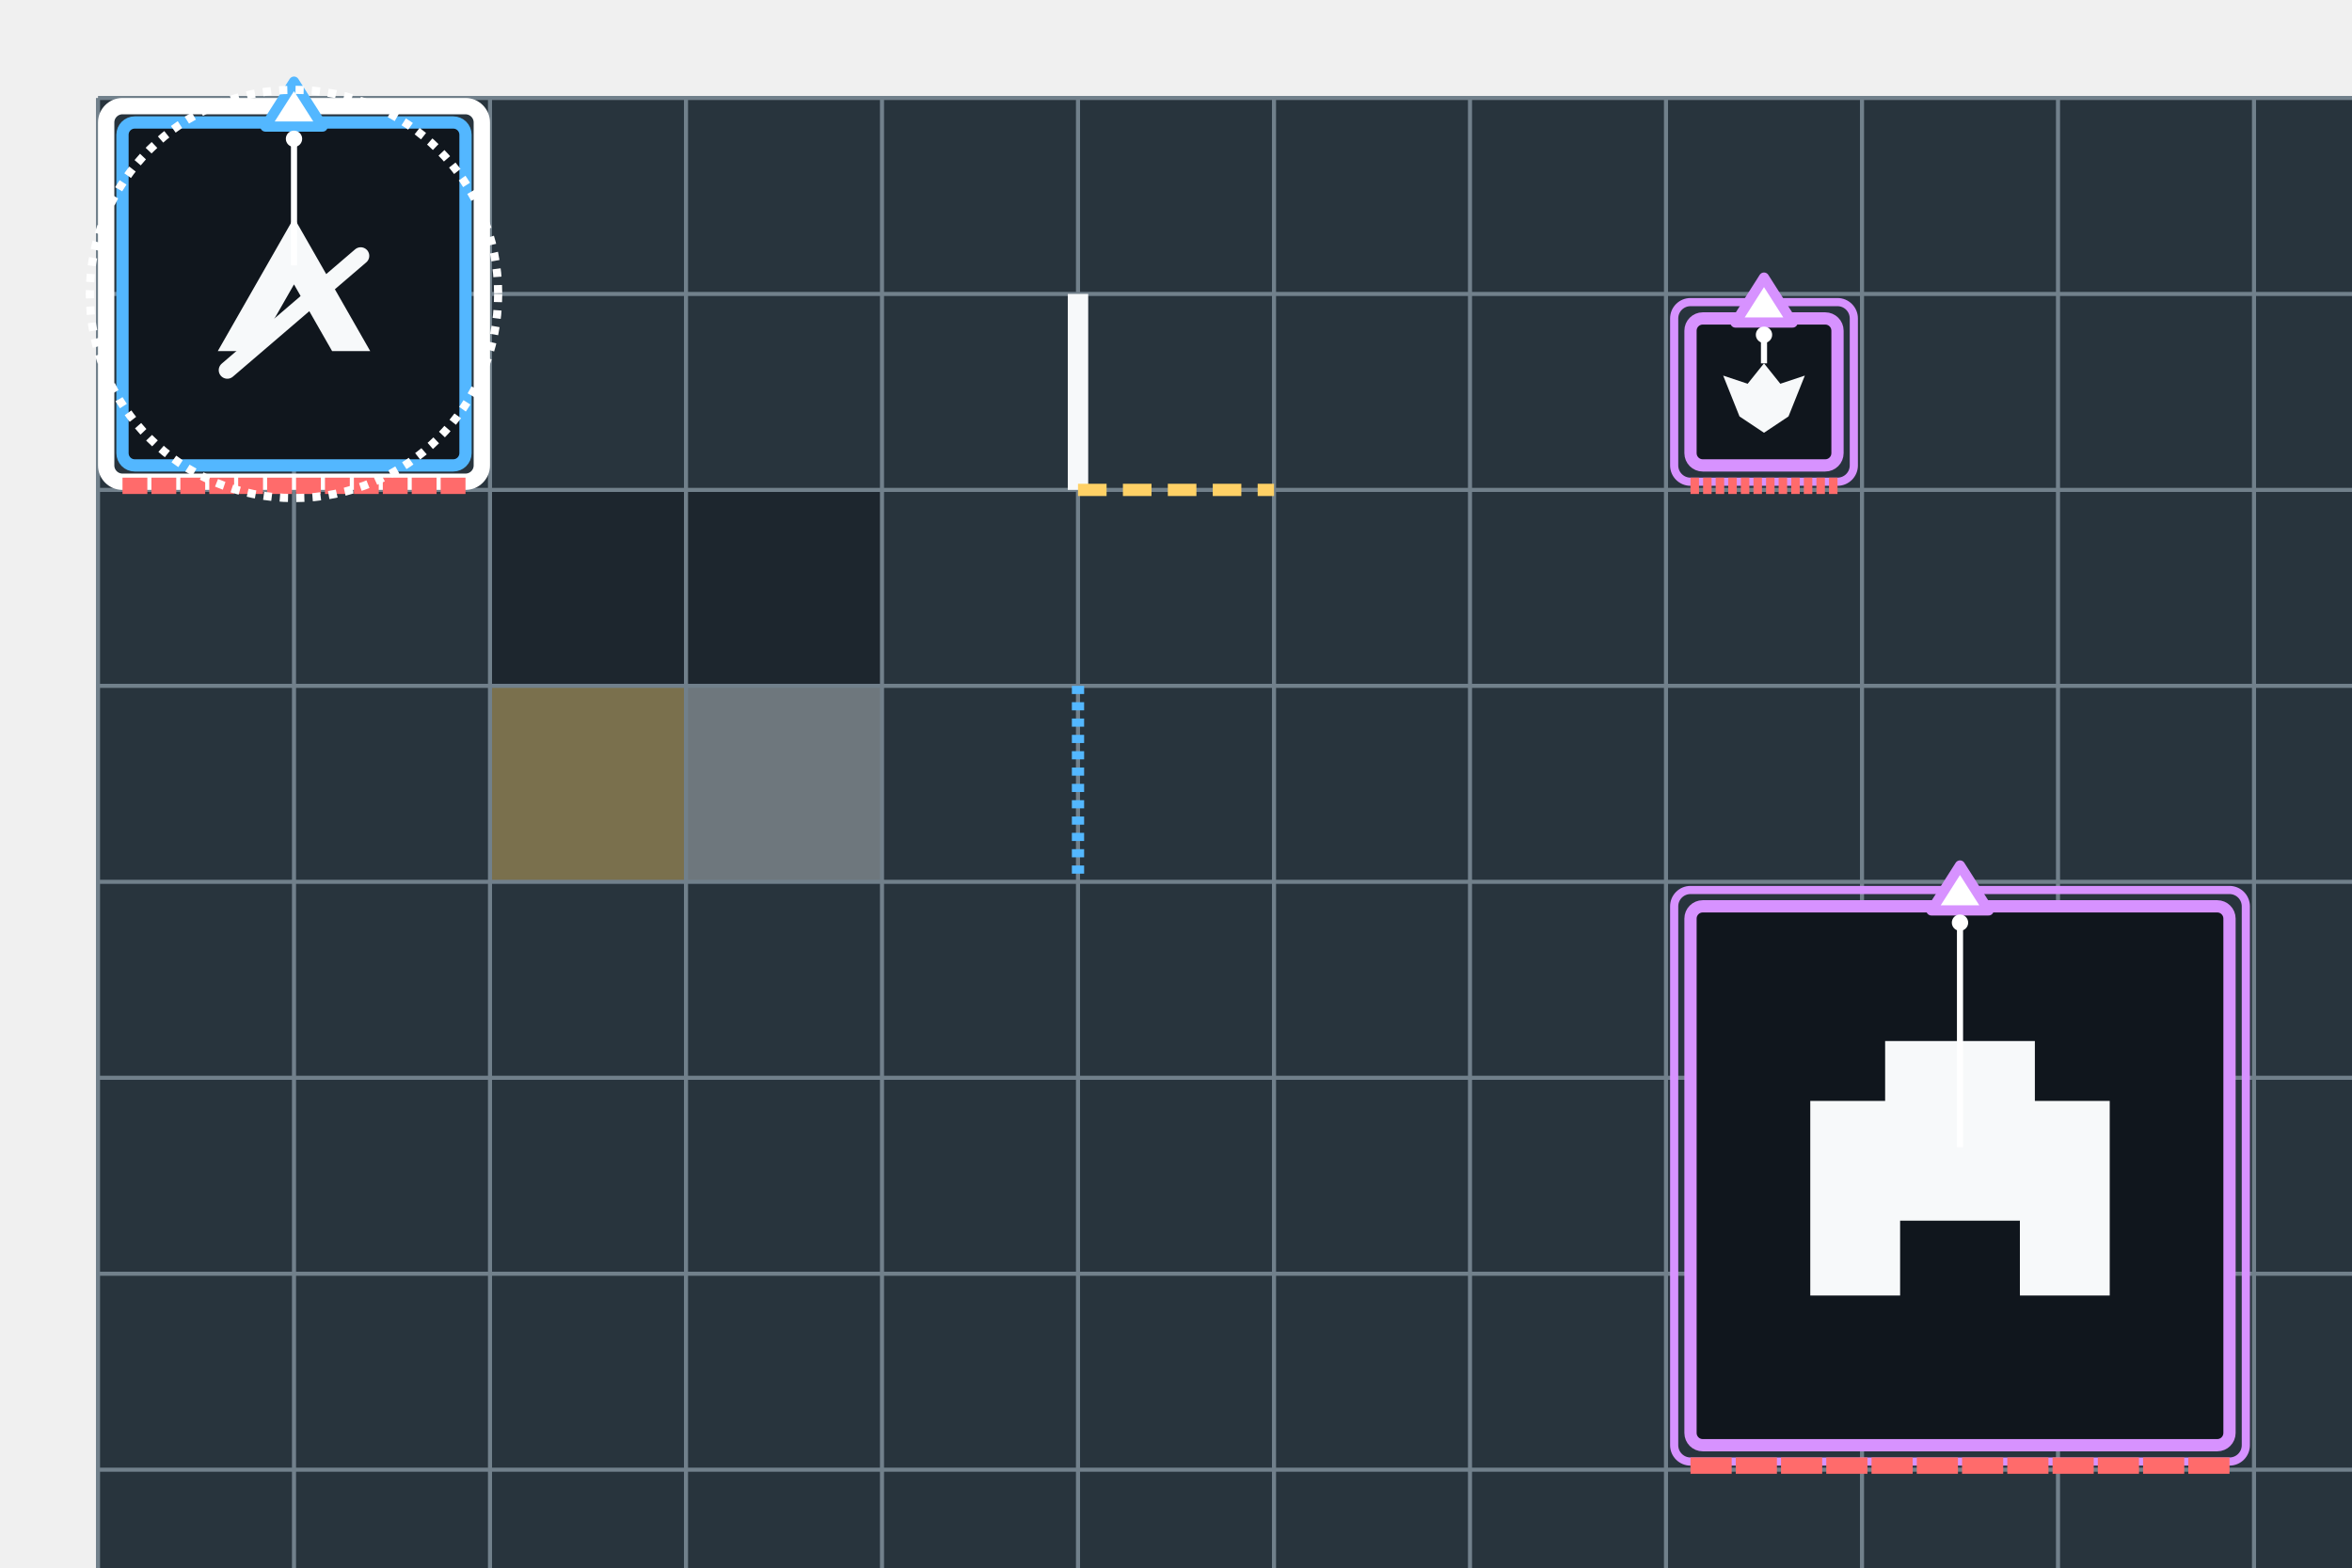
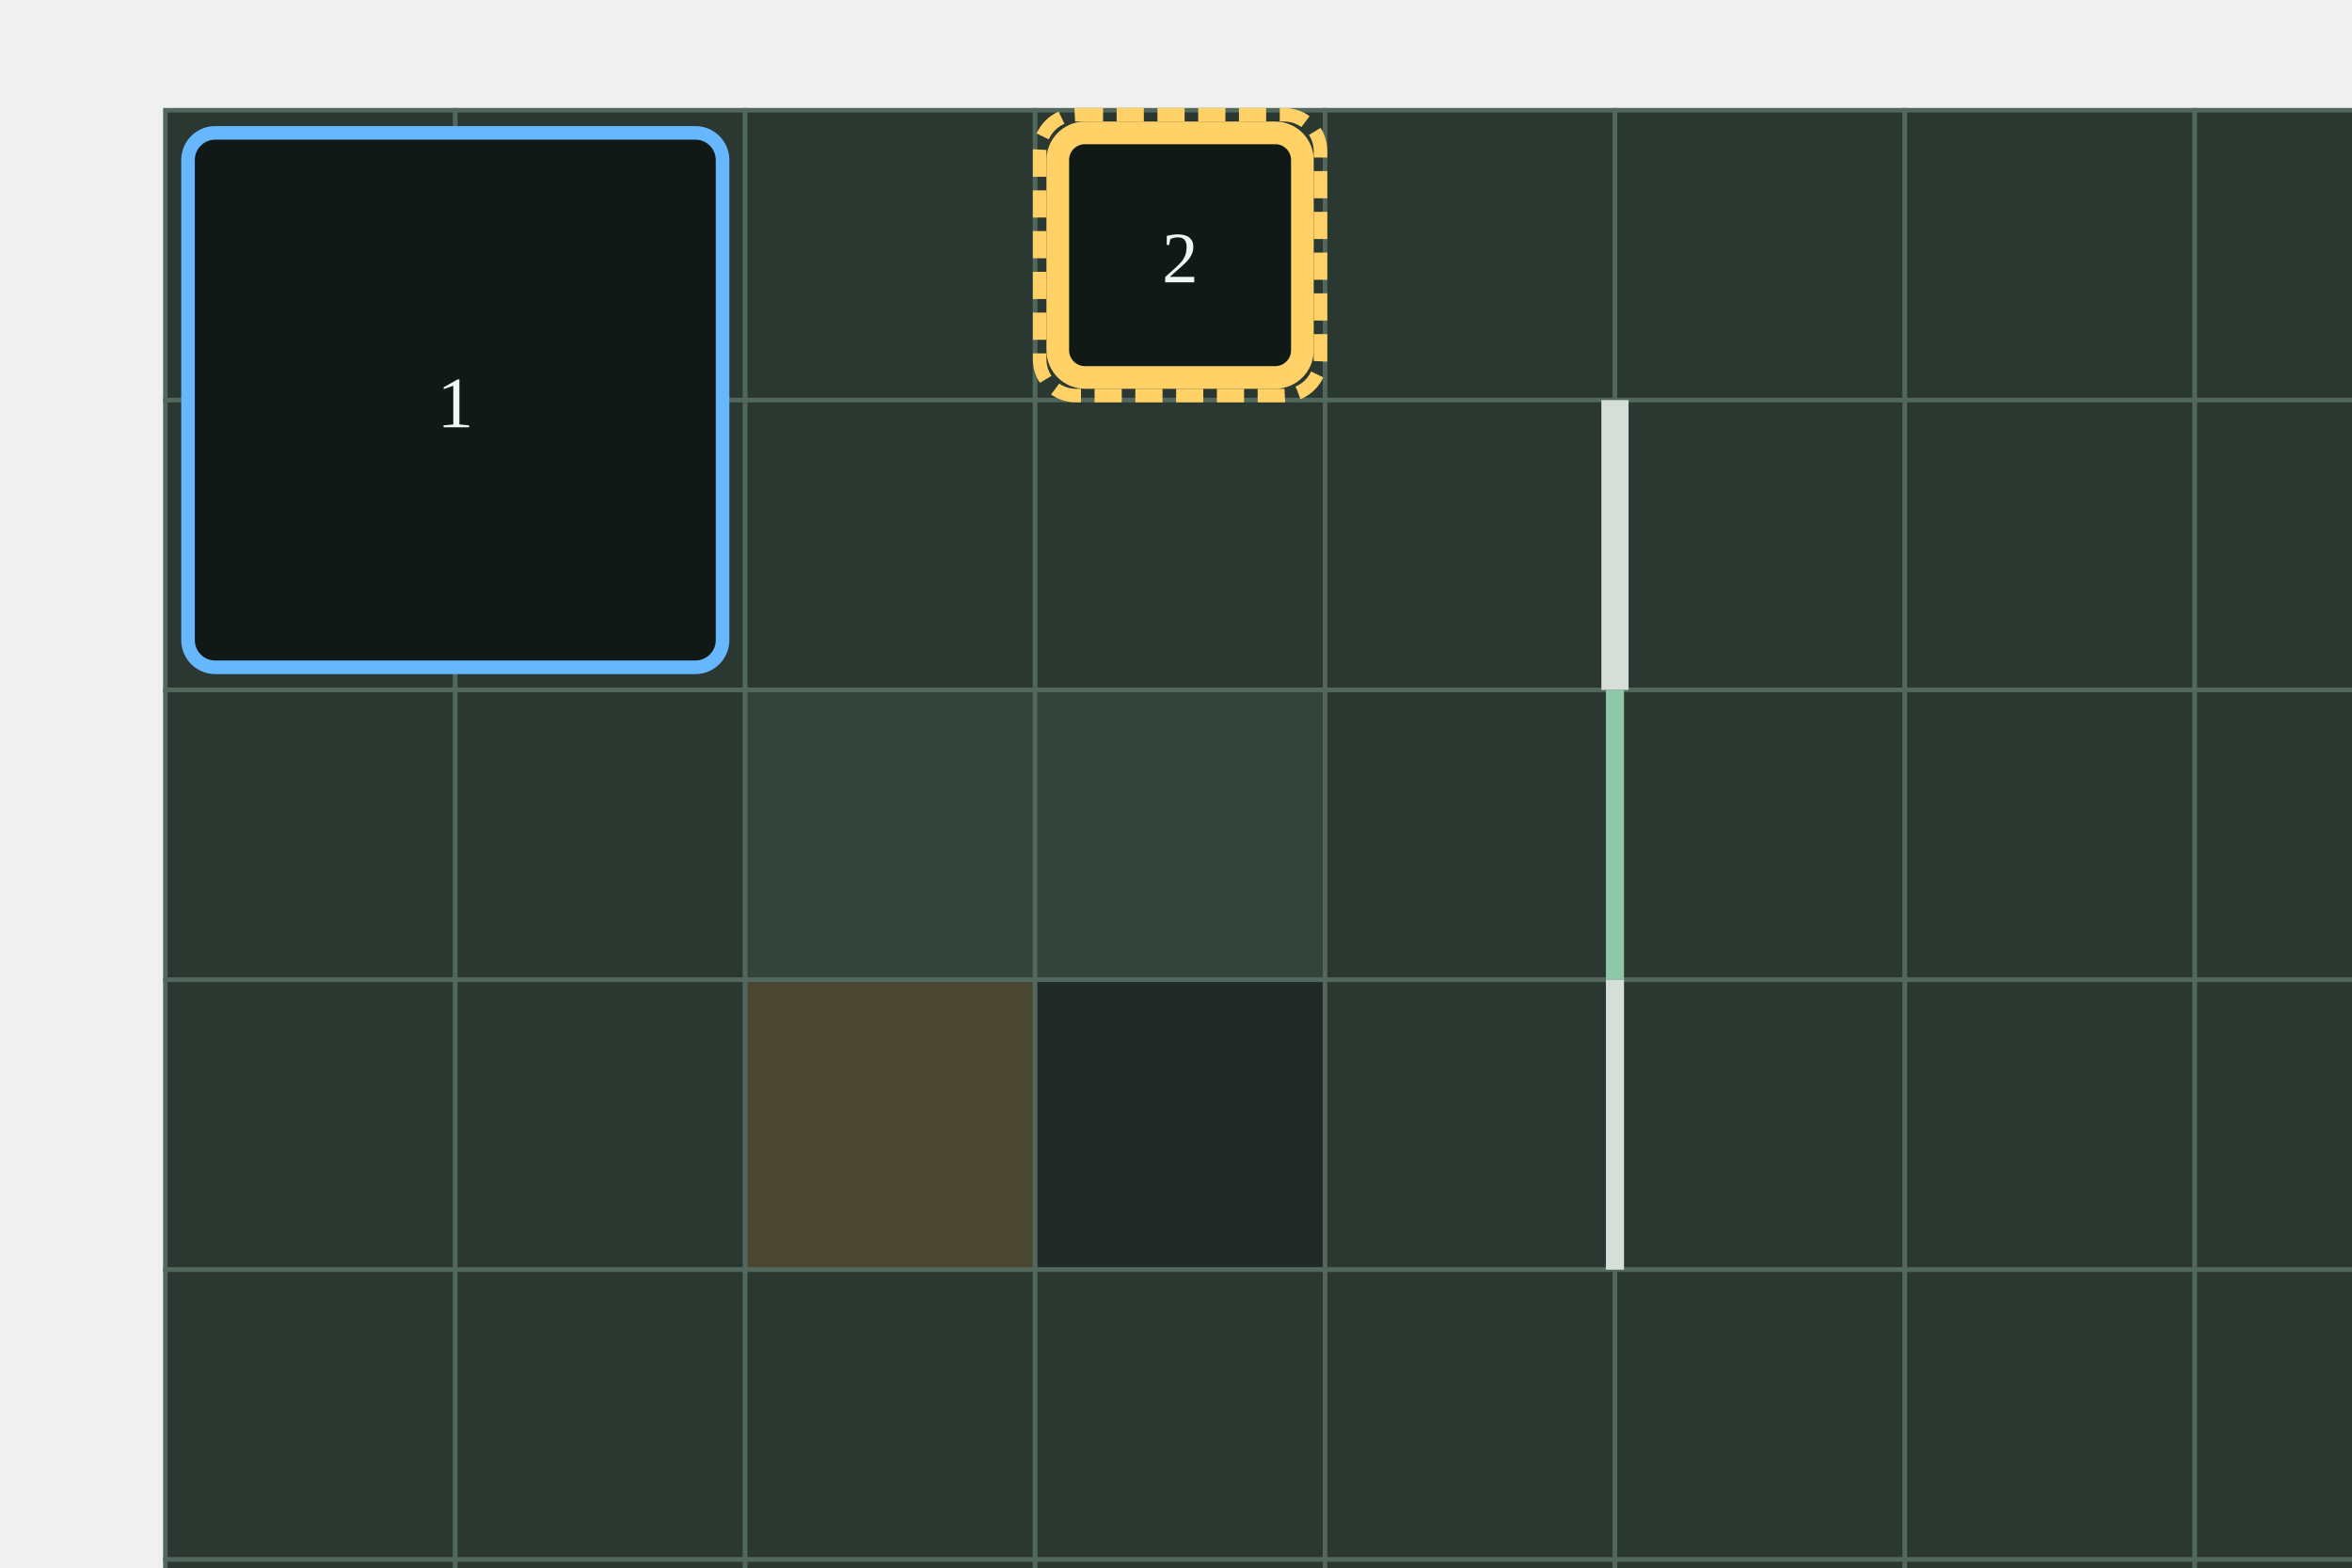
- <svg xmlns="http://www.w3.org/2000/svg" class="battlefield-svg" role="application" aria-label="Simulation sandbox battlefield at exact tick 0, 3 visible units; selected unit 1" viewBox="0 0 576 384" width="960" height="640" data-map-editor-review="simulator-handoff" style="background:#0b100f">
-   <g transform="translate(24 24) scale(1)">
-     <rect data-layer="terrain" x="0" y="0" width="576" height="384" fill="#28343d" />
-     <rect data-terrain="rough" x="96" y="96" width="48" height="48" fill="#10161d" opacity="0.48" />
-     <rect data-terrain="rough" x="144" y="96" width="48" height="48" fill="#10161d" opacity="0.48" />
-     <rect data-terrain="objective" x="96" y="144" width="48" height="48" fill="#ffd166" opacity="0.38" />
-     <rect data-terrain="blocked" x="144" y="144" width="48" height="48" fill="#f7f9fa" opacity="0.34" />
-     <g data-layer="grid">
-       <line x1="0" y1="0" x2="0" y2="384" stroke="#71808b" stroke-width="1" />
-       <line x1="48" y1="0" x2="48" y2="384" stroke="#71808b" stroke-width="1" />
-       <line x1="96" y1="0" x2="96" y2="384" stroke="#71808b" stroke-width="1" />
-       <line x1="144" y1="0" x2="144" y2="384" stroke="#71808b" stroke-width="1" />
-       <line x1="192" y1="0" x2="192" y2="384" stroke="#71808b" stroke-width="1" />
-       <line x1="240" y1="0" x2="240" y2="384" stroke="#71808b" stroke-width="1" />
-       <line x1="288" y1="0" x2="288" y2="384" stroke="#71808b" stroke-width="1" />
-       <line x1="336" y1="0" x2="336" y2="384" stroke="#71808b" stroke-width="1" />
-       <line x1="384" y1="0" x2="384" y2="384" stroke="#71808b" stroke-width="1" />
-       <line x1="432" y1="0" x2="432" y2="384" stroke="#71808b" stroke-width="1" />
-       <line x1="480" y1="0" x2="480" y2="384" stroke="#71808b" stroke-width="1" />
-       <line x1="528" y1="0" x2="528" y2="384" stroke="#71808b" stroke-width="1" />
-       <line x1="576" y1="0" x2="576" y2="384" stroke="#71808b" stroke-width="1" />
-       <line x1="0" y1="0" x2="576" y2="0" stroke="#71808b" stroke-width="1" />
-       <line x1="0" y1="48" x2="576" y2="48" stroke="#71808b" stroke-width="1" />
-       <line x1="0" y1="96" x2="576" y2="96" stroke="#71808b" stroke-width="1" />
-       <line x1="0" y1="144" x2="576" y2="144" stroke="#71808b" stroke-width="1" />
-       <line x1="0" y1="192" x2="576" y2="192" stroke="#71808b" stroke-width="1" />
-       <line x1="0" y1="240" x2="576" y2="240" stroke="#71808b" stroke-width="1" />
-       <line x1="0" y1="288" x2="576" y2="288" stroke="#71808b" stroke-width="1" />
-       <line x1="0" y1="336" x2="576" y2="336" stroke="#71808b" stroke-width="1" />
-       <line x1="0" y1="384" x2="576" y2="384" stroke="#71808b" stroke-width="1" />
+ <svg xmlns="http://www.w3.org/2000/svg" id="persistent-tactical-svg" data-work-surface-root="persistent-svg" data-render-contract="shared-scene-projection-v1" data-scene-owner="SimulatorScene" data-scene-revision="81796a768e37d6c699e50d5b55d2f0e1af8206e5daa39a9745c0b729bd59df62" data-scene-tick="0" data-camera-pan-x="54" data-camera-pan-y="36" data-camera-zoom="1.4791666666666667" data-semantic-selection-unit="2" data-keyboard-intent-boundary="tactical-command-registry" role="application" aria-label="Persistent shared tactical SVG work surface for SimulatorScene" tabindex="0" viewBox="0 0 768 512" width="960" height="640" data-map-editor-review="simulator-handoff" style="background:#0b100f">
+   <g id="persistent-scene-camera" data-scene-layer="camera" transform="translate(54 36) scale(1.479167)">
+     <g id="persistent-layer-terrain" data-scene-layer="terrain" data-layer-visible="true" display="inline">
+       <rect data-primitive-id="terrain:0:0" data-command-available="false" x="0" y="0" width="64" height="64" fill="#2b3832" stroke="#52675d" stroke-width="1" aria-hidden="true" />
+       <rect data-primitive-id="terrain:1:0" data-command-available="false" x="64" y="0" width="64" height="64" fill="#2b3832" stroke="#52675d" stroke-width="1" aria-hidden="true" />
+       <rect data-primitive-id="terrain:2:0" data-command-available="false" x="128" y="0" width="64" height="64" fill="#2b3832" stroke="#52675d" stroke-width="1" aria-hidden="true" />
+       <rect data-primitive-id="terrain:3:0" data-command-available="false" x="192" y="0" width="64" height="64" fill="#2b3832" stroke="#52675d" stroke-width="1" aria-hidden="true" />
+       <rect data-primitive-id="terrain:4:0" data-command-available="false" x="256" y="0" width="64" height="64" fill="#2b3832" stroke="#52675d" stroke-width="1" aria-hidden="true" />
+       <rect data-primitive-id="terrain:5:0" data-command-available="false" x="320" y="0" width="64" height="64" fill="#2b3832" stroke="#52675d" stroke-width="1" aria-hidden="true" />
+       <rect data-primitive-id="terrain:6:0" data-command-available="false" x="384" y="0" width="64" height="64" fill="#2b3832" stroke="#52675d" stroke-width="1" aria-hidden="true" />
+       <rect data-primitive-id="terrain:7:0" data-command-available="false" x="448" y="0" width="64" height="64" fill="#2b3832" stroke="#52675d" stroke-width="1" aria-hidden="true" />
+       <rect data-primitive-id="terrain:8:0" data-command-available="false" x="512" y="0" width="64" height="64" fill="#2b3832" stroke="#52675d" stroke-width="1" aria-hidden="true" />
+       <rect data-primitive-id="terrain:9:0" data-command-available="false" x="576" y="0" width="64" height="64" fill="#2b3832" stroke="#52675d" stroke-width="1" aria-hidden="true" />
+       <rect data-primitive-id="terrain:10:0" data-command-available="false" x="640" y="0" width="64" height="64" fill="#2b3832" stroke="#52675d" stroke-width="1" aria-hidden="true" />
+       <rect data-primitive-id="terrain:11:0" data-command-available="false" x="704" y="0" width="64" height="64" fill="#2b3832" stroke="#52675d" stroke-width="1" aria-hidden="true" />
+       <rect data-primitive-id="terrain:0:1" data-command-available="false" x="0" y="64" width="64" height="64" fill="#2b3832" stroke="#52675d" stroke-width="1" aria-hidden="true" />
+       <rect data-primitive-id="terrain:1:1" data-command-available="false" x="64" y="64" width="64" height="64" fill="#2b3832" stroke="#52675d" stroke-width="1" aria-hidden="true" />
+       <rect data-primitive-id="terrain:2:1" data-command-available="false" x="128" y="64" width="64" height="64" fill="#2b3832" stroke="#52675d" stroke-width="1" aria-hidden="true" />
+       <rect data-primitive-id="terrain:3:1" data-command-available="false" x="192" y="64" width="64" height="64" fill="#2b3832" stroke="#52675d" stroke-width="1" aria-hidden="true" />
+       <rect data-primitive-id="terrain:4:1" data-command-available="false" x="256" y="64" width="64" height="64" fill="#2b3832" stroke="#52675d" stroke-width="1" aria-hidden="true" />
+       <rect data-primitive-id="terrain:5:1" data-command-available="false" x="320" y="64" width="64" height="64" fill="#2b3832" stroke="#52675d" stroke-width="1" aria-hidden="true" />
+       <rect data-primitive-id="terrain:6:1" data-command-available="false" x="384" y="64" width="64" height="64" fill="#2b3832" stroke="#52675d" stroke-width="1" aria-hidden="true" />
+       <rect data-primitive-id="terrain:7:1" data-command-available="false" x="448" y="64" width="64" height="64" fill="#2b3832" stroke="#52675d" stroke-width="1" aria-hidden="true" />
+       <rect data-primitive-id="terrain:8:1" data-command-available="false" x="512" y="64" width="64" height="64" fill="#2b3832" stroke="#52675d" stroke-width="1" aria-hidden="true" />
+       <rect data-primitive-id="terrain:9:1" data-command-available="false" x="576" y="64" width="64" height="64" fill="#2b3832" stroke="#52675d" stroke-width="1" aria-hidden="true" />
+       <rect data-primitive-id="terrain:10:1" data-command-available="false" x="640" y="64" width="64" height="64" fill="#2b3832" stroke="#52675d" stroke-width="1" aria-hidden="true" />
+       <rect data-primitive-id="terrain:11:1" data-command-available="false" x="704" y="64" width="64" height="64" fill="#2b3832" stroke="#52675d" stroke-width="1" aria-hidden="true" />
+       <rect data-primitive-id="terrain:0:2" data-command-available="false" x="0" y="128" width="64" height="64" fill="#2b3832" stroke="#52675d" stroke-width="1" aria-hidden="true" />
+       <rect data-primitive-id="terrain:1:2" data-command-available="false" x="64" y="128" width="64" height="64" fill="#2b3832" stroke="#52675d" stroke-width="1" aria-hidden="true" />
+       <rect data-primitive-id="terrain:2:2" data-command-available="false" x="128" y="128" width="64" height="64" fill="#35443a" stroke="#52675d" stroke-width="1" aria-hidden="true" />
+       <rect data-primitive-id="terrain:3:2" data-command-available="false" x="192" y="128" width="64" height="64" fill="#35443a" stroke="#52675d" stroke-width="1" aria-hidden="true" />
+       <rect data-primitive-id="terrain:4:2" data-command-available="false" x="256" y="128" width="64" height="64" fill="#2b3832" stroke="#52675d" stroke-width="1" aria-hidden="true" />
+       <rect data-primitive-id="terrain:5:2" data-command-available="false" x="320" y="128" width="64" height="64" fill="#2b3832" stroke="#52675d" stroke-width="1" aria-hidden="true" />
+       <rect data-primitive-id="terrain:6:2" data-command-available="false" x="384" y="128" width="64" height="64" fill="#2b3832" stroke="#52675d" stroke-width="1" aria-hidden="true" />
+       <rect data-primitive-id="terrain:7:2" data-command-available="false" x="448" y="128" width="64" height="64" fill="#2b3832" stroke="#52675d" stroke-width="1" aria-hidden="true" />
+       <rect data-primitive-id="terrain:8:2" data-command-available="false" x="512" y="128" width="64" height="64" fill="#2b3832" stroke="#52675d" stroke-width="1" aria-hidden="true" />
+       <rect data-primitive-id="terrain:9:2" data-command-available="false" x="576" y="128" width="64" height="64" fill="#2b3832" stroke="#52675d" stroke-width="1" aria-hidden="true" />
+       <rect data-primitive-id="terrain:10:2" data-command-available="false" x="640" y="128" width="64" height="64" fill="#2b3832" stroke="#52675d" stroke-width="1" aria-hidden="true" />
+       <rect data-primitive-id="terrain:11:2" data-command-available="false" x="704" y="128" width="64" height="64" fill="#2b3832" stroke="#52675d" stroke-width="1" aria-hidden="true" />
+       <rect data-primitive-id="terrain:0:3" data-command-available="false" x="0" y="192" width="64" height="64" fill="#2b3832" stroke="#52675d" stroke-width="1" aria-hidden="true" />
+       <rect data-primitive-id="terrain:1:3" data-command-available="false" x="64" y="192" width="64" height="64" fill="#2b3832" stroke="#52675d" stroke-width="1" aria-hidden="true" />
+       <rect data-primitive-id="terrain:2:3" data-command-available="false" x="128" y="192" width="64" height="64" fill="#4b4630" stroke="#52675d" stroke-width="1" aria-hidden="true" />
+       <rect data-primitive-id="terrain:3:3" data-command-available="false" x="192" y="192" width="64" height="64" fill="#202925" stroke="#52675d" stroke-width="1" aria-hidden="true" />
+       <rect data-primitive-id="terrain:4:3" data-command-available="false" x="256" y="192" width="64" height="64" fill="#2b3832" stroke="#52675d" stroke-width="1" aria-hidden="true" />
+       <rect data-primitive-id="terrain:5:3" data-command-available="false" x="320" y="192" width="64" height="64" fill="#2b3832" stroke="#52675d" stroke-width="1" aria-hidden="true" />
+       <rect data-primitive-id="terrain:6:3" data-command-available="false" x="384" y="192" width="64" height="64" fill="#2b3832" stroke="#52675d" stroke-width="1" aria-hidden="true" />
+       <rect data-primitive-id="terrain:7:3" data-command-available="false" x="448" y="192" width="64" height="64" fill="#2b3832" stroke="#52675d" stroke-width="1" aria-hidden="true" />
+       <rect data-primitive-id="terrain:8:3" data-command-available="false" x="512" y="192" width="64" height="64" fill="#2b3832" stroke="#52675d" stroke-width="1" aria-hidden="true" />
+       <rect data-primitive-id="terrain:9:3" data-command-available="false" x="576" y="192" width="64" height="64" fill="#2b3832" stroke="#52675d" stroke-width="1" aria-hidden="true" />
+       <rect data-primitive-id="terrain:10:3" data-command-available="false" x="640" y="192" width="64" height="64" fill="#2b3832" stroke="#52675d" stroke-width="1" aria-hidden="true" />
+       <rect data-primitive-id="terrain:11:3" data-command-available="false" x="704" y="192" width="64" height="64" fill="#2b3832" stroke="#52675d" stroke-width="1" aria-hidden="true" />
+       <rect data-primitive-id="terrain:0:4" data-command-available="false" x="0" y="256" width="64" height="64" fill="#2b3832" stroke="#52675d" stroke-width="1" aria-hidden="true" />
+       <rect data-primitive-id="terrain:1:4" data-command-available="false" x="64" y="256" width="64" height="64" fill="#2b3832" stroke="#52675d" stroke-width="1" aria-hidden="true" />
+       <rect data-primitive-id="terrain:2:4" data-command-available="false" x="128" y="256" width="64" height="64" fill="#2b3832" stroke="#52675d" stroke-width="1" aria-hidden="true" />
+       <rect data-primitive-id="terrain:3:4" data-command-available="false" x="192" y="256" width="64" height="64" fill="#2b3832" stroke="#52675d" stroke-width="1" aria-hidden="true" />
+       <rect data-primitive-id="terrain:4:4" data-command-available="false" x="256" y="256" width="64" height="64" fill="#2b3832" stroke="#52675d" stroke-width="1" aria-hidden="true" />
+       <rect data-primitive-id="terrain:5:4" data-command-available="false" x="320" y="256" width="64" height="64" fill="#2b3832" stroke="#52675d" stroke-width="1" aria-hidden="true" />
+       <rect data-primitive-id="terrain:6:4" data-command-available="false" x="384" y="256" width="64" height="64" fill="#2b3832" stroke="#52675d" stroke-width="1" aria-hidden="true" />
+       <rect data-primitive-id="terrain:7:4" data-command-available="false" x="448" y="256" width="64" height="64" fill="#2b3832" stroke="#52675d" stroke-width="1" aria-hidden="true" />
+       <rect data-primitive-id="terrain:8:4" data-command-available="false" x="512" y="256" width="64" height="64" fill="#2b3832" stroke="#52675d" stroke-width="1" aria-hidden="true" />
+       <rect data-primitive-id="terrain:9:4" data-command-available="false" x="576" y="256" width="64" height="64" fill="#2b3832" stroke="#52675d" stroke-width="1" aria-hidden="true" />
+       <rect data-primitive-id="terrain:10:4" data-command-available="false" x="640" y="256" width="64" height="64" fill="#2b3832" stroke="#52675d" stroke-width="1" aria-hidden="true" />
+       <rect data-primitive-id="terrain:11:4" data-command-available="false" x="704" y="256" width="64" height="64" fill="#2b3832" stroke="#52675d" stroke-width="1" aria-hidden="true" />
+       <rect data-primitive-id="terrain:0:5" data-command-available="false" x="0" y="320" width="64" height="64" fill="#2b3832" stroke="#52675d" stroke-width="1" aria-hidden="true" />
+       <rect data-primitive-id="terrain:1:5" data-command-available="false" x="64" y="320" width="64" height="64" fill="#2b3832" stroke="#52675d" stroke-width="1" aria-hidden="true" />
+       <rect data-primitive-id="terrain:2:5" data-command-available="false" x="128" y="320" width="64" height="64" fill="#2b3832" stroke="#52675d" stroke-width="1" aria-hidden="true" />
+       <rect data-primitive-id="terrain:3:5" data-command-available="false" x="192" y="320" width="64" height="64" fill="#2b3832" stroke="#52675d" stroke-width="1" aria-hidden="true" />
+       <rect data-primitive-id="terrain:4:5" data-command-available="false" x="256" y="320" width="64" height="64" fill="#2b3832" stroke="#52675d" stroke-width="1" aria-hidden="true" />
+       <rect data-primitive-id="terrain:5:5" data-command-available="false" x="320" y="320" width="64" height="64" fill="#2b3832" stroke="#52675d" stroke-width="1" aria-hidden="true" />
+       <rect data-primitive-id="terrain:6:5" data-command-available="false" x="384" y="320" width="64" height="64" fill="#2b3832" stroke="#52675d" stroke-width="1" aria-hidden="true" />
+       <rect data-primitive-id="terrain:7:5" data-command-available="false" x="448" y="320" width="64" height="64" fill="#2b3832" stroke="#52675d" stroke-width="1" aria-hidden="true" />
+       <rect data-primitive-id="terrain:8:5" data-command-available="false" x="512" y="320" width="64" height="64" fill="#2b3832" stroke="#52675d" stroke-width="1" aria-hidden="true" />
+       <rect data-primitive-id="terrain:9:5" data-command-available="false" x="576" y="320" width="64" height="64" fill="#2b3832" stroke="#52675d" stroke-width="1" aria-hidden="true" />
+       <rect data-primitive-id="terrain:10:5" data-command-available="false" x="640" y="320" width="64" height="64" fill="#2b3832" stroke="#52675d" stroke-width="1" aria-hidden="true" />
+       <rect data-primitive-id="terrain:11:5" data-command-available="false" x="704" y="320" width="64" height="64" fill="#2b3832" stroke="#52675d" stroke-width="1" aria-hidden="true" />
+       <rect data-primitive-id="terrain:0:6" data-command-available="false" x="0" y="384" width="64" height="64" fill="#2b3832" stroke="#52675d" stroke-width="1" aria-hidden="true" />
+       <rect data-primitive-id="terrain:1:6" data-command-available="false" x="64" y="384" width="64" height="64" fill="#2b3832" stroke="#52675d" stroke-width="1" aria-hidden="true" />
+       <rect data-primitive-id="terrain:2:6" data-command-available="false" x="128" y="384" width="64" height="64" fill="#2b3832" stroke="#52675d" stroke-width="1" aria-hidden="true" />
+       <rect data-primitive-id="terrain:3:6" data-command-available="false" x="192" y="384" width="64" height="64" fill="#2b3832" stroke="#52675d" stroke-width="1" aria-hidden="true" />
+       <rect data-primitive-id="terrain:4:6" data-command-available="false" x="256" y="384" width="64" height="64" fill="#2b3832" stroke="#52675d" stroke-width="1" aria-hidden="true" />
+       <rect data-primitive-id="terrain:5:6" data-command-available="false" x="320" y="384" width="64" height="64" fill="#2b3832" stroke="#52675d" stroke-width="1" aria-hidden="true" />
+       <rect data-primitive-id="terrain:6:6" data-command-available="false" x="384" y="384" width="64" height="64" fill="#2b3832" stroke="#52675d" stroke-width="1" aria-hidden="true" />
+       <rect data-primitive-id="terrain:7:6" data-command-available="false" x="448" y="384" width="64" height="64" fill="#2b3832" stroke="#52675d" stroke-width="1" aria-hidden="true" />
+       <rect data-primitive-id="terrain:8:6" data-command-available="false" x="512" y="384" width="64" height="64" fill="#2b3832" stroke="#52675d" stroke-width="1" aria-hidden="true" />
+       <rect data-primitive-id="terrain:9:6" data-command-available="false" x="576" y="384" width="64" height="64" fill="#2b3832" stroke="#52675d" stroke-width="1" aria-hidden="true" />
+       <rect data-primitive-id="terrain:10:6" data-command-available="false" x="640" y="384" width="64" height="64" fill="#2b3832" stroke="#52675d" stroke-width="1" aria-hidden="true" />
+       <rect data-primitive-id="terrain:11:6" data-command-available="false" x="704" y="384" width="64" height="64" fill="#2b3832" stroke="#52675d" stroke-width="1" aria-hidden="true" />
+       <rect data-primitive-id="terrain:0:7" data-command-available="false" x="0" y="448" width="64" height="64" fill="#2b3832" stroke="#52675d" stroke-width="1" aria-hidden="true" />
+       <rect data-primitive-id="terrain:1:7" data-command-available="false" x="64" y="448" width="64" height="64" fill="#2b3832" stroke="#52675d" stroke-width="1" aria-hidden="true" />
+       <rect data-primitive-id="terrain:2:7" data-command-available="false" x="128" y="448" width="64" height="64" fill="#2b3832" stroke="#52675d" stroke-width="1" aria-hidden="true" />
+       <rect data-primitive-id="terrain:3:7" data-command-available="false" x="192" y="448" width="64" height="64" fill="#2b3832" stroke="#52675d" stroke-width="1" aria-hidden="true" />
+       <rect data-primitive-id="terrain:4:7" data-command-available="false" x="256" y="448" width="64" height="64" fill="#2b3832" stroke="#52675d" stroke-width="1" aria-hidden="true" />
+       <rect data-primitive-id="terrain:5:7" data-command-available="false" x="320" y="448" width="64" height="64" fill="#2b3832" stroke="#52675d" stroke-width="1" aria-hidden="true" />
+       <rect data-primitive-id="terrain:6:7" data-command-available="false" x="384" y="448" width="64" height="64" fill="#2b3832" stroke="#52675d" stroke-width="1" aria-hidden="true" />
+       <rect data-primitive-id="terrain:7:7" data-command-available="false" x="448" y="448" width="64" height="64" fill="#2b3832" stroke="#52675d" stroke-width="1" aria-hidden="true" />
+       <rect data-primitive-id="terrain:8:7" data-command-available="false" x="512" y="448" width="64" height="64" fill="#2b3832" stroke="#52675d" stroke-width="1" aria-hidden="true" />
+       <rect data-primitive-id="terrain:9:7" data-command-available="false" x="576" y="448" width="64" height="64" fill="#2b3832" stroke="#52675d" stroke-width="1" aria-hidden="true" />
+       <rect data-primitive-id="terrain:10:7" data-command-available="false" x="640" y="448" width="64" height="64" fill="#2b3832" stroke="#52675d" stroke-width="1" aria-hidden="true" />
+       <rect data-primitive-id="terrain:11:7" data-command-available="false" x="704" y="448" width="64" height="64" fill="#2b3832" stroke="#52675d" stroke-width="1" aria-hidden="true" />
    </g>
-     <g data-layer="overlays" />
-     <g data-layer="edges">
-       <line data-edge-kind="wall" data-edge-state="solid" x1="240" y1="48" x2="240" y2="96" stroke="#f7f9fa" stroke-width="5" stroke-dasharray="none" />
-       <line data-edge-kind="door" data-edge-state="open" x1="240" y1="96" x2="288" y2="96" stroke="#ffd166" stroke-width="3" stroke-dasharray="7 4" />
-       <line data-edge-kind="window" data-edge-state="solid" x1="240" y1="144" x2="240" y2="192" stroke="#53b7ff" stroke-width="3" stroke-dasharray="2 2" />
+     <g id="persistent-layer-edges" data-scene-layer="edges" data-layer-visible="true" display="inline" pointer-events="none">
+       <line data-primitive-id="edge:editor-edge-4-1-EastEdge" x1="320" y1="64" x2="320" y2="128" stroke="#d6ded9" stroke-width="6" />
+       <line data-primitive-id="edge:editor-edge-4-2-EastEdge" x1="320" y1="128" x2="320" y2="192" stroke="#8cc7a8" stroke-width="4" />
+       <line data-primitive-id="edge:editor-edge-4-3-EastEdge" x1="320" y1="192" x2="320" y2="256" stroke="#d6ded9" stroke-width="4" />
    </g>
-     <g data-layer="units">
-       <g data-unit-id="1" data-health-segments="12" data-semantic-zoom="Detailed" tabindex="0" role="button" aria-label="Blue rifleman 1, cell A1, elevation 0, 100 health, facing north">
-         <rect data-authoritative-footprint="true" x="2" y="2" width="92" height="92" rx="4" fill="none" stroke="#ffffff" stroke-width="4" stroke-dasharray="none" />
-         <rect data-unit-symbol="true" x="6" y="6" width="84" height="84" rx="3" fill="#10161d" stroke="#53b7ff" stroke-width="3" stroke-dasharray="none" />
-         <g transform="translate(48 48) scale(2.333333) translate(-12 -12)" data-class-id="rifleman">
-           <path d="M4 18 L12 4 L20 18 L16 18 L12 11 L8 18 Z" fill="#f7f9fa" />
-           <path d="M5 20 L19 8" fill="none" stroke="#f7f9fa" stroke-width="1.8" stroke-linecap="round" stroke-linejoin="round" />
-         </g>
-         <rect data-health-position="0" x="6" y="93" width="6.083" height="4" fill="#ff6b6b" />
-         <rect data-health-position="1" x="13.083" y="93" width="6.083" height="4" fill="#ff6b6b" />
-         <rect data-health-position="2" x="20.167" y="93" width="6.083" height="4" fill="#ff6b6b" />
-         <rect data-health-position="3" x="27.25" y="93" width="6.083" height="4" fill="#ff6b6b" />
-         <rect data-health-position="4" x="34.333" y="93" width="6.083" height="4" fill="#ff6b6b" />
-         <rect data-health-position="5" x="41.417" y="93" width="6.083" height="4" fill="#ff6b6b" />
-         <rect data-health-position="6" x="48.5" y="93" width="6.083" height="4" fill="#ff6b6b" />
-         <rect data-health-position="7" x="55.583" y="93" width="6.083" height="4" fill="#ff6b6b" />
-         <rect data-health-position="8" x="62.667" y="93" width="6.083" height="4" fill="#ff6b6b" />
-         <rect data-health-position="9" x="69.75" y="93" width="6.083" height="4" fill="#ff6b6b" />
-         <rect data-health-position="10" x="76.833" y="93" width="6.083" height="4" fill="#ff6b6b" />
-         <rect data-health-position="11" x="83.917" y="93" width="6.083" height="4" fill="#ff6b6b" />
-         <polygon data-facing-wedge="body" data-facing-emphasis="high-contrast" points="55,7 48,-4 41,7" fill="#ffffff" stroke="#53b7ff" stroke-width="2.5" stroke-linejoin="round" />
-         <g data-secondary-heading="attention" aria-label="attention heading">
-           <line x1="48" y1="41" x2="48" y2="10" stroke="#ffffff" stroke-width="1.5" />
-           <circle cx="48" cy="10" r="2" fill="#ffffff" />
-         </g>
-         <circle data-focus-ring="true" cx="48" cy="48" r="50" fill="none" stroke="#ffffff" stroke-width="2" stroke-dasharray="2,2" />
+     <g id="persistent-layer-routes" data-scene-layer="routes" data-layer-visible="true" display="inline" pointer-events="none" />
+     <g id="persistent-layer-units" data-scene-layer="units" data-layer-visible="true" display="inline">
+       <g data-primitive-id="unit:1" data-unit-id="1" data-command-available="true" tabindex="-1" role="button" aria-label="Select tactical unit 1">
+         <rect x="5" y="5" width="118" height="118" rx="6" fill="#101916" stroke="#67b7ff" stroke-width="3" />
+         <text x="64" y="70" text-anchor="middle" fill="#eef7f2" font-size="16">1</text>
      </g>
-       <g data-unit-id="2" data-health-segments="12" data-semantic-zoom="Detailed" tabindex="-1" role="button" aria-label="Arcane goblin 2, cell I2, elevation 0, 100 health, facing north">
-         <rect data-authoritative-footprint="true" x="386" y="50" width="44" height="44" rx="4" fill="none" stroke="#d792ff" stroke-width="2" stroke-dasharray="none" />
-         <rect data-unit-symbol="true" x="390" y="54" width="36" height="36" rx="3" fill="#10161d" stroke="#d792ff" stroke-width="3" stroke-dasharray="none" />
-         <g transform="translate(408 72) scale(1) translate(-12 -12)" data-class-id="goblin">
-           <path d="M2 8 L8 10 L12 5 L16 10 L22 8 L18 18 L12 22 L6 18 Z" fill="#f7f9fa" />
-         </g>
-         <rect data-health-position="0" x="390" y="93" width="2.083" height="4" fill="#ff6b6b" />
-         <rect data-health-position="1" x="393.083" y="93" width="2.083" height="4" fill="#ff6b6b" />
-         <rect data-health-position="2" x="396.167" y="93" width="2.083" height="4" fill="#ff6b6b" />
-         <rect data-health-position="3" x="399.25" y="93" width="2.083" height="4" fill="#ff6b6b" />
-         <rect data-health-position="4" x="402.333" y="93" width="2.083" height="4" fill="#ff6b6b" />
-         <rect data-health-position="5" x="405.417" y="93" width="2.083" height="4" fill="#ff6b6b" />
-         <rect data-health-position="6" x="408.5" y="93" width="2.083" height="4" fill="#ff6b6b" />
-         <rect data-health-position="7" x="411.583" y="93" width="2.083" height="4" fill="#ff6b6b" />
-         <rect data-health-position="8" x="414.667" y="93" width="2.083" height="4" fill="#ff6b6b" />
-         <rect data-health-position="9" x="417.75" y="93" width="2.083" height="4" fill="#ff6b6b" />
-         <rect data-health-position="10" x="420.833" y="93" width="2.083" height="4" fill="#ff6b6b" />
-         <rect data-health-position="11" x="423.917" y="93" width="2.083" height="4" fill="#ff6b6b" />
-         <polygon data-facing-wedge="body" data-facing-emphasis="high-contrast" points="415,55 408,44 401,55" fill="#ffffff" stroke="#d792ff" stroke-width="2.5" stroke-linejoin="round" />
-         <g data-secondary-heading="attention" aria-label="attention heading">
-           <line x1="408" y1="65" x2="408" y2="58" stroke="#ffffff" stroke-width="1.5" />
-           <circle cx="408" cy="58" r="2" fill="#ffffff" />
-         </g>
+       <g data-primitive-id="unit:2" data-unit-id="2" data-command-available="true" tabindex="0" role="button" aria-label="Select tactical unit 2">
+         <rect x="197" y="5" width="54" height="54" rx="6" fill="#101916" stroke="#ffd166" stroke-width="5" />
+         <text x="224" y="38" text-anchor="middle" fill="#eef7f2" font-size="16">2</text>
      </g>
-       <g data-unit-id="3" data-health-segments="12" data-semantic-zoom="Detailed" tabindex="-1" role="button" aria-label="Arcane troll 3, cell I5, elevation 0, 100 health, facing north">
-         <rect data-authoritative-footprint="true" x="386" y="194" width="140" height="140" rx="4" fill="none" stroke="#d792ff" stroke-width="2" stroke-dasharray="none" />
-         <rect data-unit-symbol="true" x="390" y="198" width="132" height="132" rx="3" fill="#10161d" stroke="#d792ff" stroke-width="3" stroke-dasharray="none" />
-         <g transform="translate(456 264) scale(3.666667) translate(-12 -12)" data-class-id="troll">
-           <path d="M2 7 H7 V3 H17 V7 H22 V20 H16 V15 H8 V20 H2 Z" fill="#f7f9fa" />
-         </g>
-         <rect data-health-position="0" x="390" y="333" width="10.083" height="4" fill="#ff6b6b" />
-         <rect data-health-position="1" x="401.083" y="333" width="10.083" height="4" fill="#ff6b6b" />
-         <rect data-health-position="2" x="412.167" y="333" width="10.083" height="4" fill="#ff6b6b" />
-         <rect data-health-position="3" x="423.25" y="333" width="10.083" height="4" fill="#ff6b6b" />
-         <rect data-health-position="4" x="434.333" y="333" width="10.083" height="4" fill="#ff6b6b" />
-         <rect data-health-position="5" x="445.417" y="333" width="10.083" height="4" fill="#ff6b6b" />
-         <rect data-health-position="6" x="456.5" y="333" width="10.083" height="4" fill="#ff6b6b" />
-         <rect data-health-position="7" x="467.583" y="333" width="10.083" height="4" fill="#ff6b6b" />
-         <rect data-health-position="8" x="478.667" y="333" width="10.083" height="4" fill="#ff6b6b" />
-         <rect data-health-position="9" x="489.75" y="333" width="10.083" height="4" fill="#ff6b6b" />
-         <rect data-health-position="10" x="500.833" y="333" width="10.083" height="4" fill="#ff6b6b" />
-         <rect data-health-position="11" x="511.917" y="333" width="10.083" height="4" fill="#ff6b6b" />
-         <polygon data-facing-wedge="body" data-facing-emphasis="high-contrast" points="463,199 456,188 449,199" fill="#ffffff" stroke="#d792ff" stroke-width="2.5" stroke-linejoin="round" />
-         <g data-secondary-heading="attention" aria-label="attention heading">
-           <line x1="456" y1="257" x2="456" y2="202" stroke="#ffffff" stroke-width="1.5" />
-           <circle cx="456" cy="202" r="2" fill="#ffffff" />
-         </g>
+       <g data-primitive-id="unit:3" data-unit-id="3" data-command-available="true" tabindex="-1" role="button" aria-label="Select tactical unit 3">
+         <rect x="517" y="69" width="54" height="54" rx="6" fill="#101916" stroke="#e384ff" stroke-width="3" />
+         <text x="544" y="102" text-anchor="middle" fill="#eef7f2" font-size="16">3</text>
+       </g>
+       <g data-primitive-id="unit:4" data-unit-id="4" data-command-available="true" tabindex="-1" role="button" aria-label="Select tactical unit 4">
+         <rect x="517" y="261" width="182" height="182" rx="6" fill="#101916" stroke="#e384ff" stroke-width="3" />
+         <text x="608" y="358" text-anchor="middle" fill="#eef7f2" font-size="16">4</text>
      </g>
    </g>
-     <g data-layer="effects" />
+     <g id="persistent-layer-selection" data-scene-layer="selection" pointer-events="none">
+       <rect data-selection-for="unit:2" x="193" y="1" width="62" height="62" rx="8" fill="none" stroke="#ffd166" stroke-width="3" stroke-dasharray="6 3" />
+     </g>
+     <g id="persistent-layer-annotations" data-scene-layer="annotations" data-layer-visible="true" display="inline" pointer-events="none" />
  </g>
</svg>
